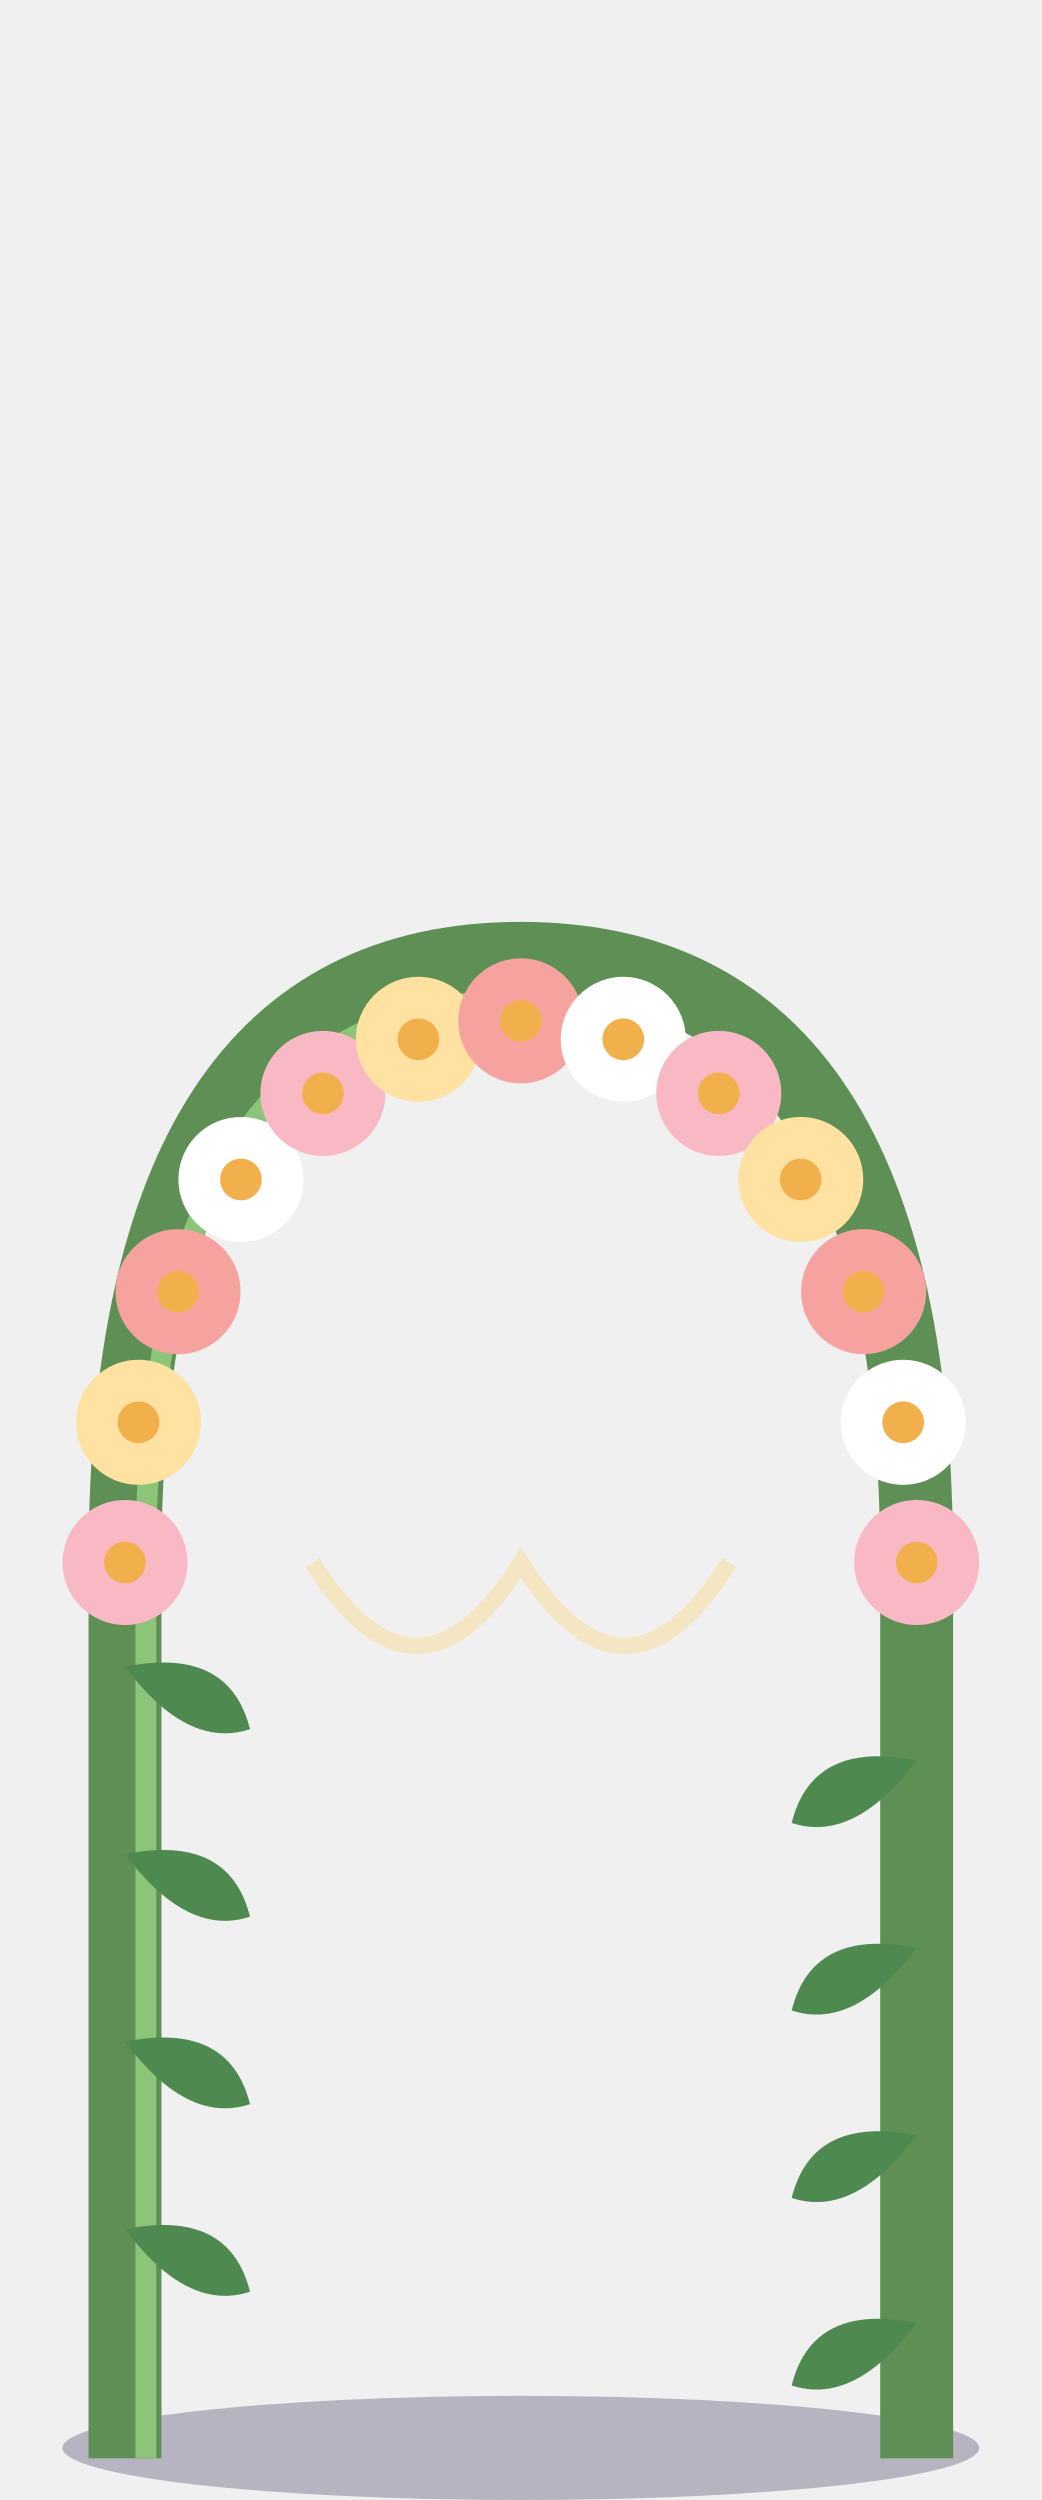
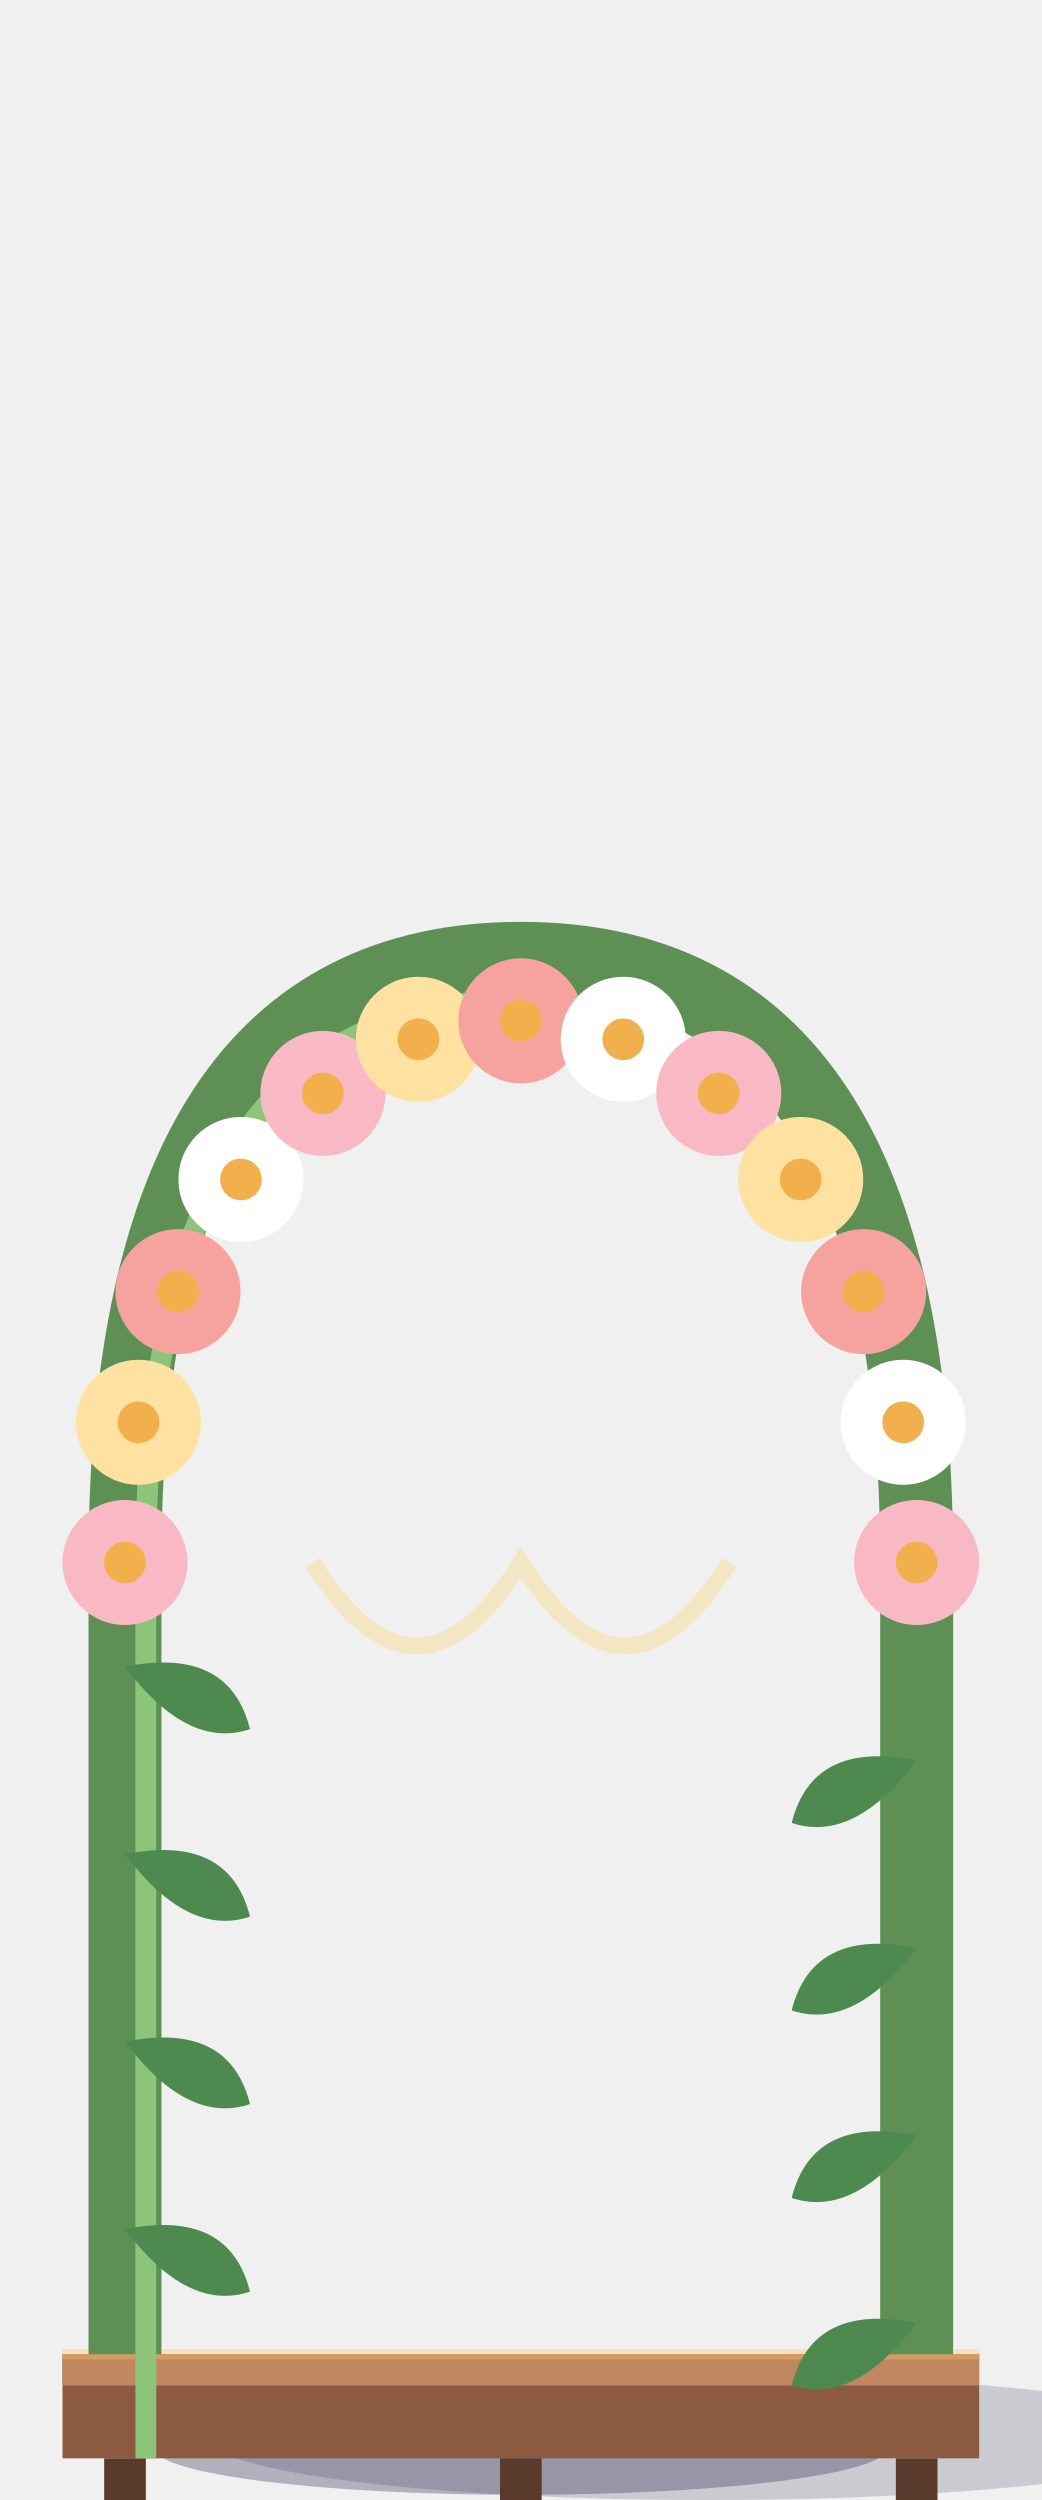
<svg xmlns="http://www.w3.org/2000/svg" width="100" height="240" viewBox="0 0 100 240">
-   <ellipse cx="50" cy="235" rx="44" ry="5" fill="#211C47" fill-opacity=".28" />
-   <path d="M12 236V150Q12 92 50 92Q88 92 88 150V236" fill="none" stroke="#5E8F55" stroke-width="7" />
+   <ellipse cx="68" cy="234" rx="48" ry="6" fill="#211C47" fill-opacity=".18" />
+   <ellipse cx="50" cy="235" rx="35.2" ry="4.5" fill="#211C47" fill-opacity=".3" />
+   <path d="M6 226H94V236H6Z" fill="#8C5A40" />
+   <path d="M6 226H94V229H6Z" fill="#C08660" />
+   <path d="M12 236V240M50 236V240M88 236V240" stroke="#5B3A2E" stroke-width="4" />
+   <path d="M6 226H94" stroke="#FFC46B" stroke-opacity=".35" />
+   <path d="M12 226V150Q12 92 50 92Q88 92 88 150V226" fill="none" stroke="#5E8F55" stroke-width="7" />
  <path d="M14 236V150Q14 96 50 96" fill="none" stroke="#8CC47A" stroke-width="2" />
  <path d="M12 160q10 -2 12 6q-6 2 -12 -6Z" fill="#4E8A4F" />
  <path d="M88 169q-10 -2 -12 6q6 2 12 -6Z" fill="#4E8A4F" />
  <path d="M12 178q10 -2 12 6q-6 2 -12 -6Z" fill="#4E8A4F" />
  <path d="M88 187q-10 -2 -12 6q6 2 12 -6Z" fill="#4E8A4F" />
  <path d="M12 196q10 -2 12 6q-6 2 -12 -6Z" fill="#4E8A4F" />
  <path d="M88 205q-10 -2 -12 6q6 2 12 -6Z" fill="#4E8A4F" />
  <path d="M12 214q10 -2 12 6q-6 2 -12 -6Z" fill="#4E8A4F" />
  <path d="M88 223q-10 -2 -12 6q6 2 12 -6Z" fill="#4E8A4F" />
  <circle cx="12" cy="150" r="6" fill="#F9B9C4" />
  <circle cx="12" cy="150" r="2" fill="#F2B04C" />
  <circle cx="13.295" cy="136.541" r="6" fill="#FFE1A1" />
  <circle cx="13.295" cy="136.541" r="2" fill="#F2B04C" />
  <circle cx="17.091" cy="124" r="6" fill="#F6A3A0" />
  <circle cx="17.091" cy="124" r="2" fill="#F2B04C" />
  <circle cx="23.13" cy="113.23" r="6" fill="#FFFFFF" />
  <circle cx="23.13" cy="113.23" r="2" fill="#F2B04C" />
  <circle cx="31" cy="104.967" r="6" fill="#F9B9C4" />
  <circle cx="31" cy="104.967" r="2" fill="#F2B04C" />
  <circle cx="40.165" cy="99.772" r="6" fill="#FFE1A1" />
  <circle cx="40.165" cy="99.772" r="2" fill="#F2B04C" />
  <circle cx="50" cy="98" r="6" fill="#F6A3A0" />
  <circle cx="50" cy="98" r="2" fill="#F2B04C" />
  <circle cx="59.835" cy="99.772" r="6" fill="#FFFFFF" />
  <circle cx="59.835" cy="99.772" r="2" fill="#F2B04C" />
  <circle cx="69" cy="104.967" r="6" fill="#F9B9C4" />
  <circle cx="69" cy="104.967" r="2" fill="#F2B04C" />
  <circle cx="76.87" cy="113.23" r="6" fill="#FFE1A1" />
  <circle cx="76.87" cy="113.23" r="2" fill="#F2B04C" />
  <circle cx="82.909" cy="124" r="6" fill="#F6A3A0" />
  <circle cx="82.909" cy="124" r="2" fill="#F2B04C" />
  <circle cx="86.705" cy="136.541" r="6" fill="#FFFFFF" />
  <circle cx="86.705" cy="136.541" r="2" fill="#F2B04C" />
  <circle cx="88" cy="150" r="6" fill="#F9B9C4" />
  <circle cx="88" cy="150" r="2" fill="#F2B04C" />
  <path d="M30 150q10 16 20 0q10 16 20 0" fill="none" stroke="#F4E6C2" stroke-width="1.6" />
</svg>
